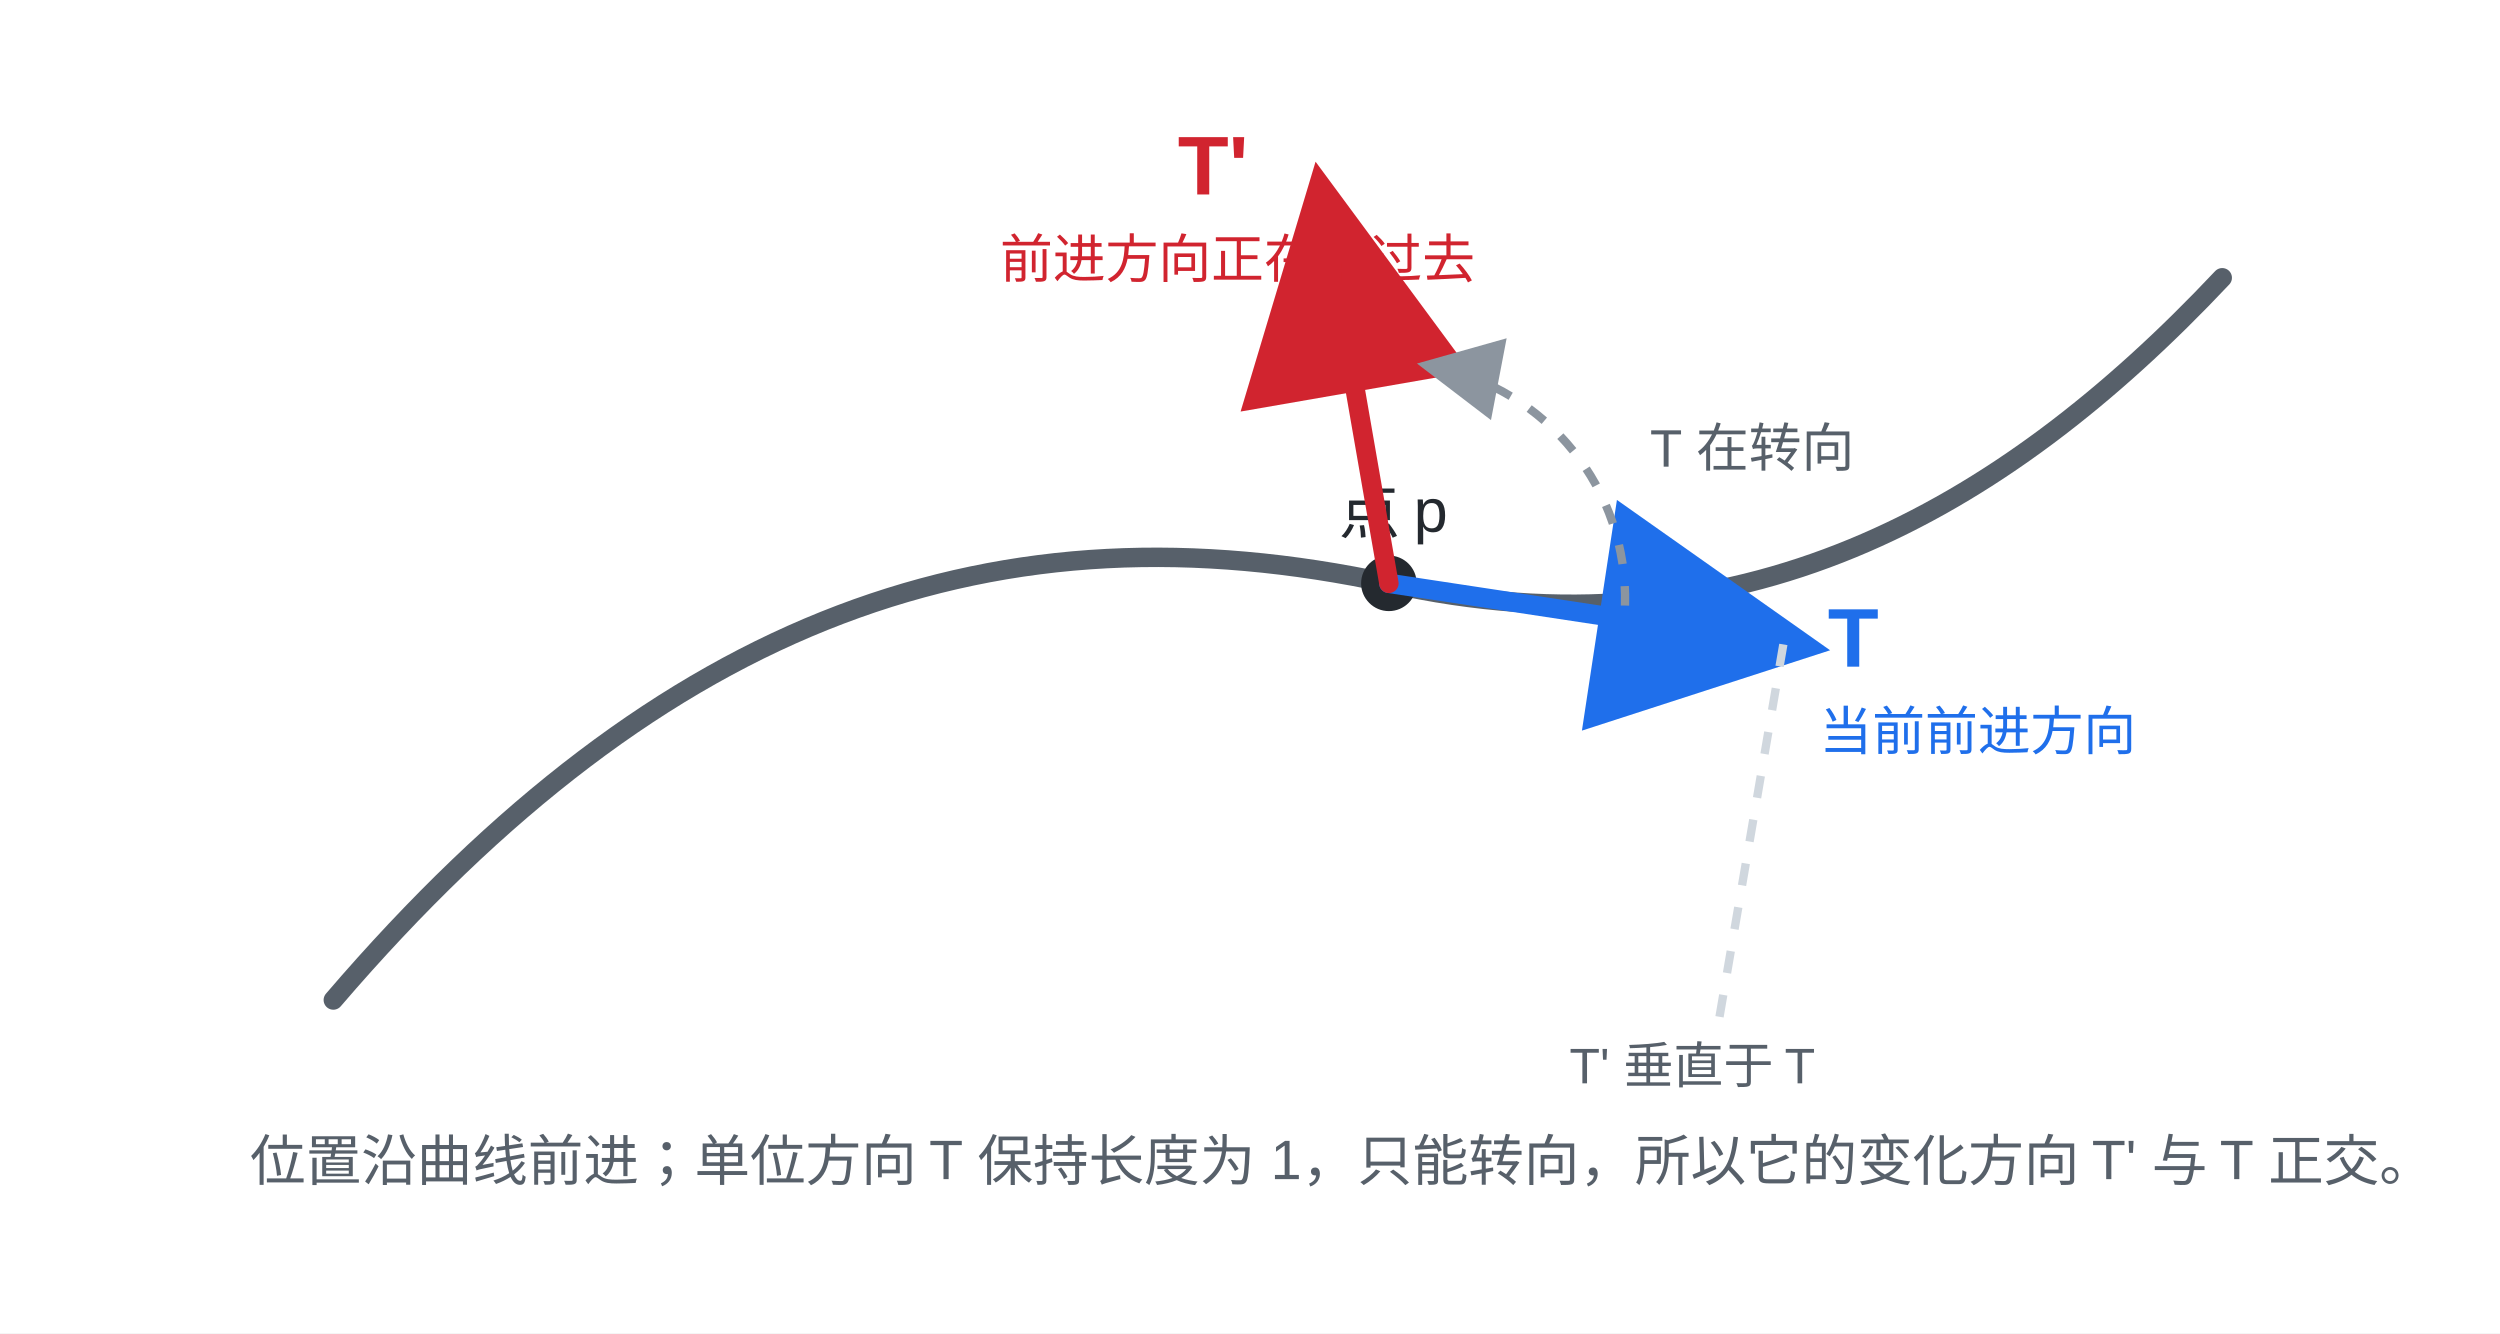
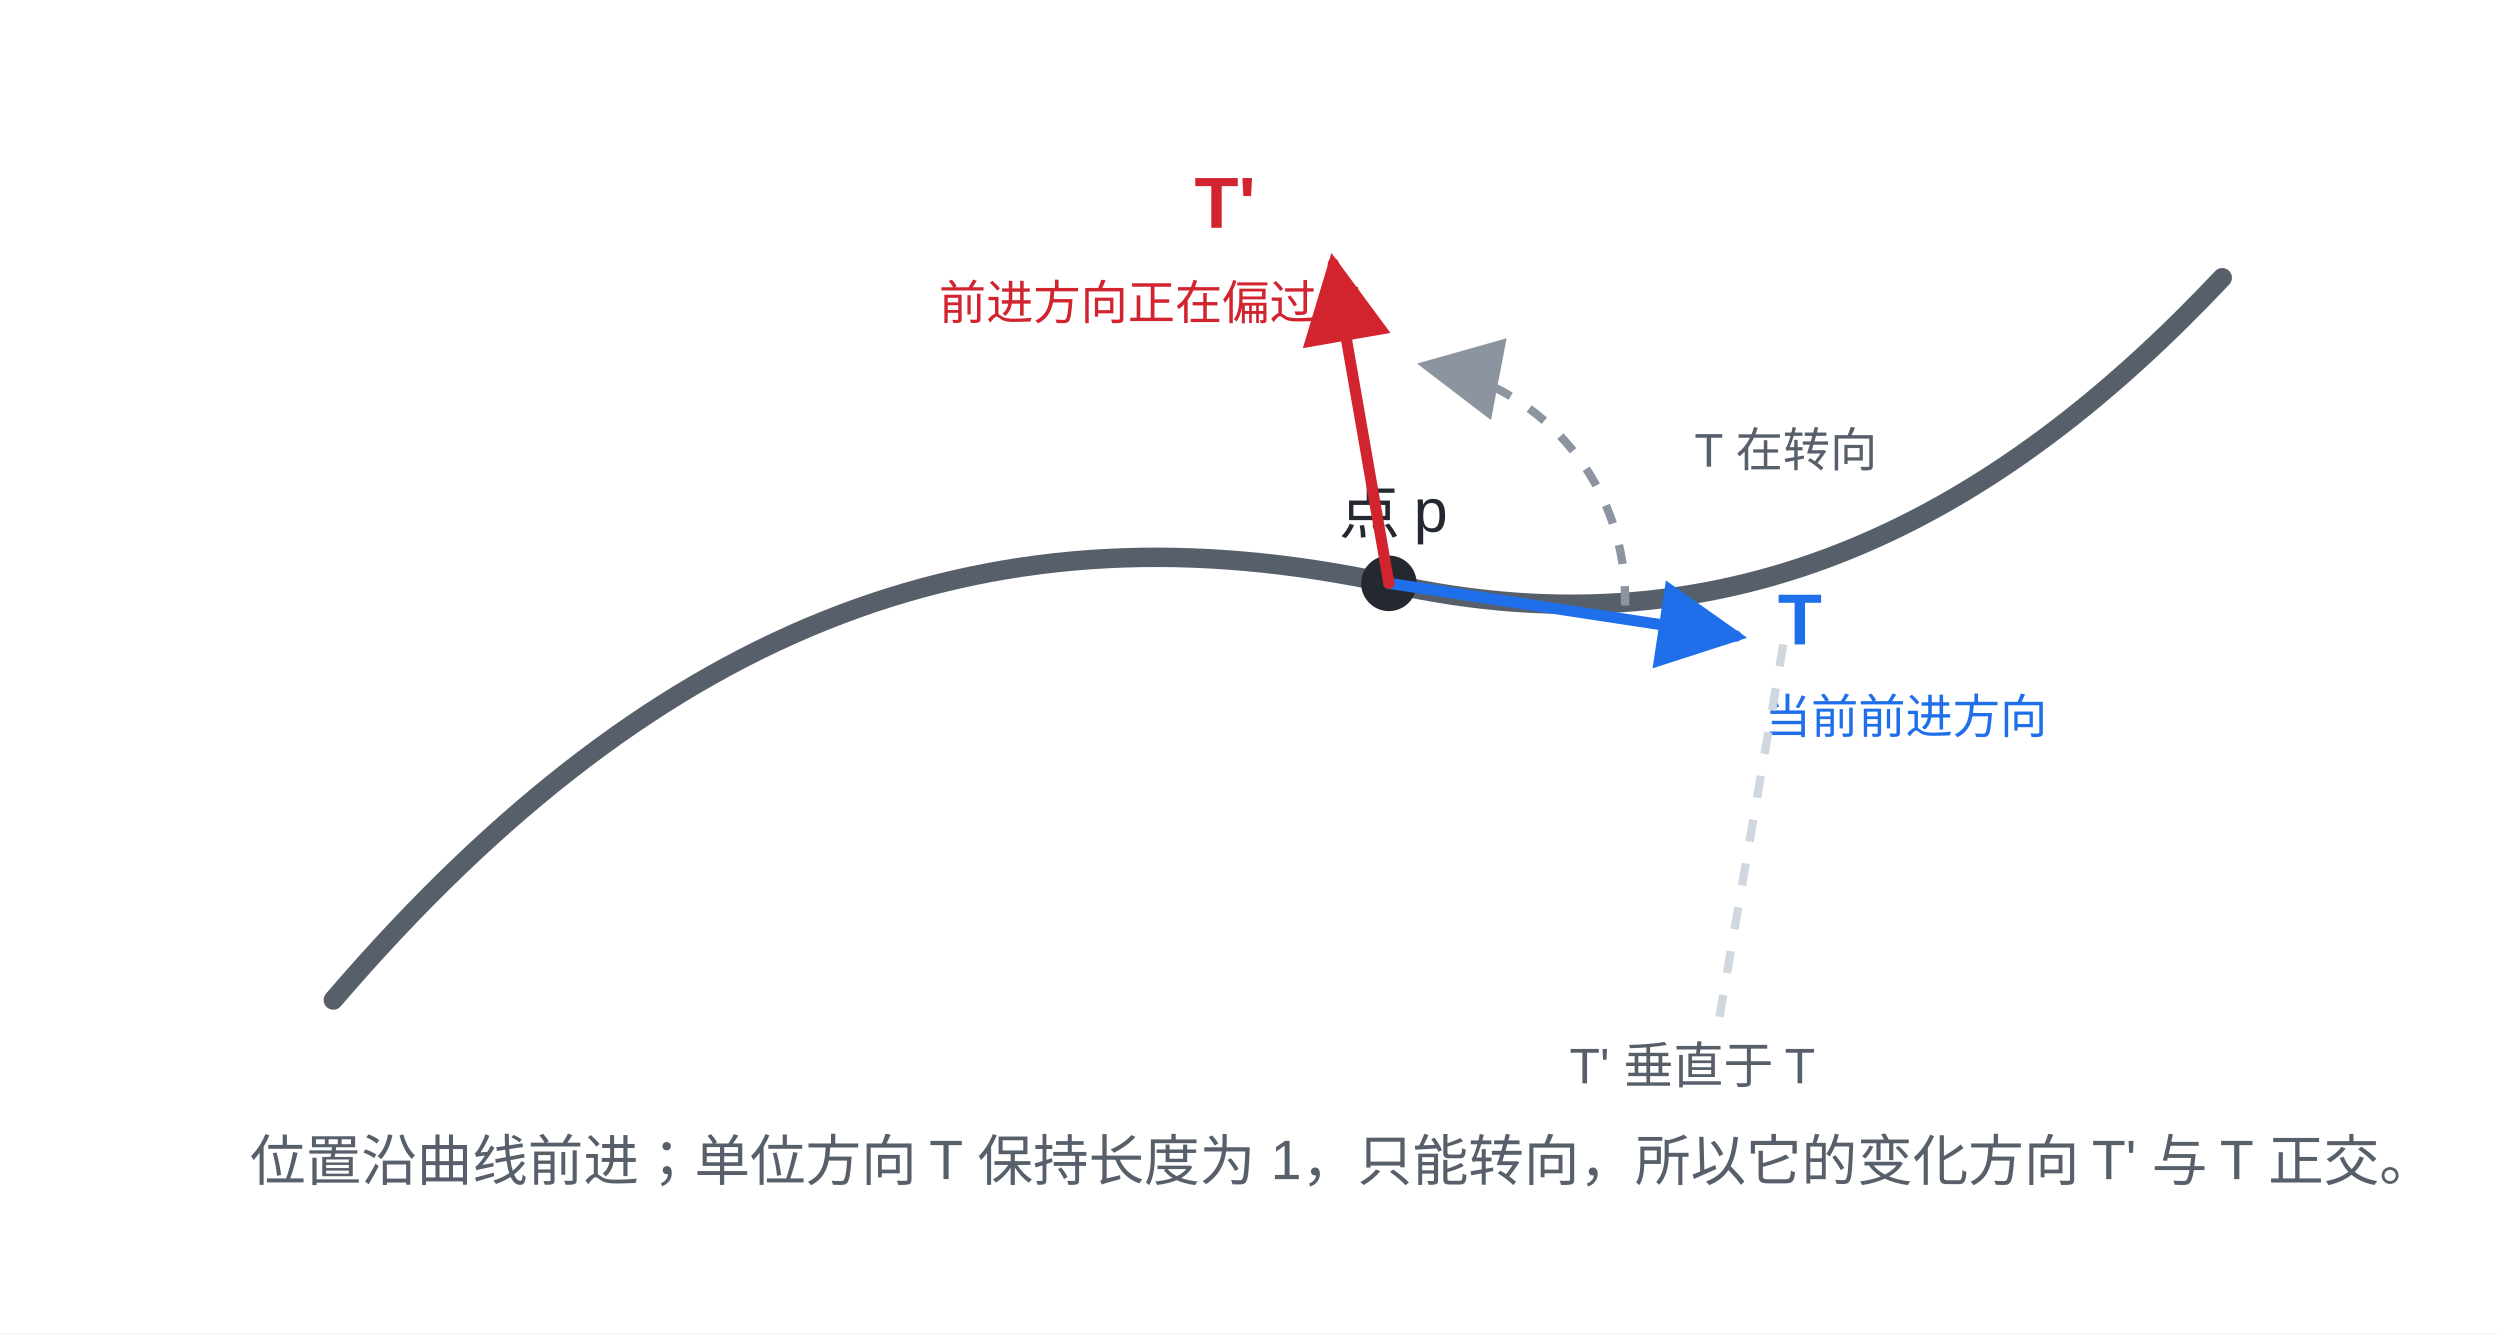
<svg xmlns="http://www.w3.org/2000/svg" width="900" height="480" viewBox="0 0 900 480" role="img" aria-labelledby="title desc">
  <defs>
-     <marker id="arrowBlue" markerWidth="12" markerHeight="12" refX="10" refY="6" orient="auto">
-       <path d="M0,0 L12,6 L0,12 Z" fill="#1f6feb" />
+     <marker id="arrowBlue" markerWidth="8" markerHeight="8" refX="7" refY="4" orient="auto">
+       <path d="M0,0 L8,4 L0,8 Z" fill="#1f6feb" />
    </marker>
-     <marker id="arrowRed" markerWidth="12" markerHeight="12" refX="10" refY="6" orient="auto">
-       <path d="M0,0 L12,6 L0,12 Z" fill="#d1242f" />
+     <marker id="arrowRed" markerWidth="8" markerHeight="8" refX="7" refY="4" orient="auto">
+       <path d="M0,0 L8,4 L0,8 Z" fill="#d1242f" />
    </marker>
    <marker id="arrowGray" markerWidth="10" markerHeight="10" refX="8" refY="5" orient="auto">
      <path d="M0,0 L10,5 L0,10 Z" fill="#8c959f" />
    </marker>
  </defs>
  <rect width="900" height="480" fill="#ffffff" />
  <path d="M120 360 C240 220, 360 180, 500 210 C625 238, 720 185, 800 100" fill="none" stroke="#57606a" stroke-width="7" stroke-linecap="round" />
  <circle cx="500" cy="210" r="10" fill="#24292f" />
  <text x="482" y="192" font-family="Microsoft YaHei, SimHei, Arial, sans-serif" font-size="22" fill="#24292f">点 p</text>
-   <line x1="500" y1="210" x2="645" y2="232" stroke="#1f6feb" stroke-width="7" stroke-linecap="round" marker-end="url(#arrowBlue)" />
-   <text x="658" y="240" font-family="Microsoft YaHei, SimHei, Arial, sans-serif" font-size="30" font-weight="700" fill="#1f6feb">T</text>
-   <text x="655" y="270" font-family="Microsoft YaHei, SimHei, Arial, sans-serif" font-size="19" fill="#1f6feb">当前前进方向</text>
-   <line x1="500" y1="210" x2="476" y2="72" stroke="#d1242f" stroke-width="7" stroke-linecap="round" marker-end="url(#arrowRed)" />
-   <text x="424" y="70" font-family="Microsoft YaHei, SimHei, Arial, sans-serif" font-size="30" font-weight="700" fill="#d1242f">T'</text>
-   <text x="360" y="100" font-family="Microsoft YaHei, SimHei, Arial, sans-serif" font-size="19" fill="#d1242f">前进方向正在偏过去</text>
+   <line x1="500" y1="210" x2="625" y2="229" stroke="#1f6feb" stroke-width="4" stroke-linecap="round" marker-end="url(#arrowBlue)" />
+   <text x="640" y="232" font-family="Microsoft YaHei, SimHei, Arial, sans-serif" font-size="26" font-weight="700" fill="#1f6feb">T</text>
+   <text x="635" y="264" font-family="Microsoft YaHei, SimHei, Arial, sans-serif" font-size="17" fill="#1f6feb">当前前进方向</text>
+   <line x1="500" y1="210" x2="480" y2="95" stroke="#d1242f" stroke-width="4" stroke-linecap="round" marker-end="url(#arrowRed)" />
+   <text x="430" y="82" font-family="Microsoft YaHei, SimHei, Arial, sans-serif" font-size="26" font-weight="700" fill="#d1242f">T'</text>
+   <text x="338" y="115" font-family="Microsoft YaHei, SimHei, Arial, sans-serif" font-size="17" fill="#d1242f">前进方向正在偏过去</text>
  <path d="M585 218 A85 85 0 0 0 516 132" fill="none" stroke="#8c959f" stroke-width="3" stroke-dasharray="7 8" marker-end="url(#arrowGray)" />
-   <text x="594" y="168" font-family="Microsoft YaHei, SimHei, Arial, sans-serif" font-size="19" fill="#57606a">T 在转向</text>
+   <text x="610" y="168" font-family="Microsoft YaHei, SimHei, Arial, sans-serif" font-size="17" fill="#57606a">T 在转向</text>
  <path d="M642 232 L618 372" stroke="#d0d7de" stroke-width="3" stroke-dasharray="8 8" />
  <text x="565" y="390" font-family="Microsoft YaHei, SimHei, Arial, sans-serif" font-size="18" fill="#57606a">T' 垂直于 T</text>
  <text x="90" y="425" font-family="Microsoft YaHei, SimHei, Arial, sans-serif" font-size="20" fill="#57606a">
    位置沿曲线前进；单位方向 T 保持长度为 1，只能转向，所以它的变化方向 T' 与 T 正交。
  </text>
</svg>
